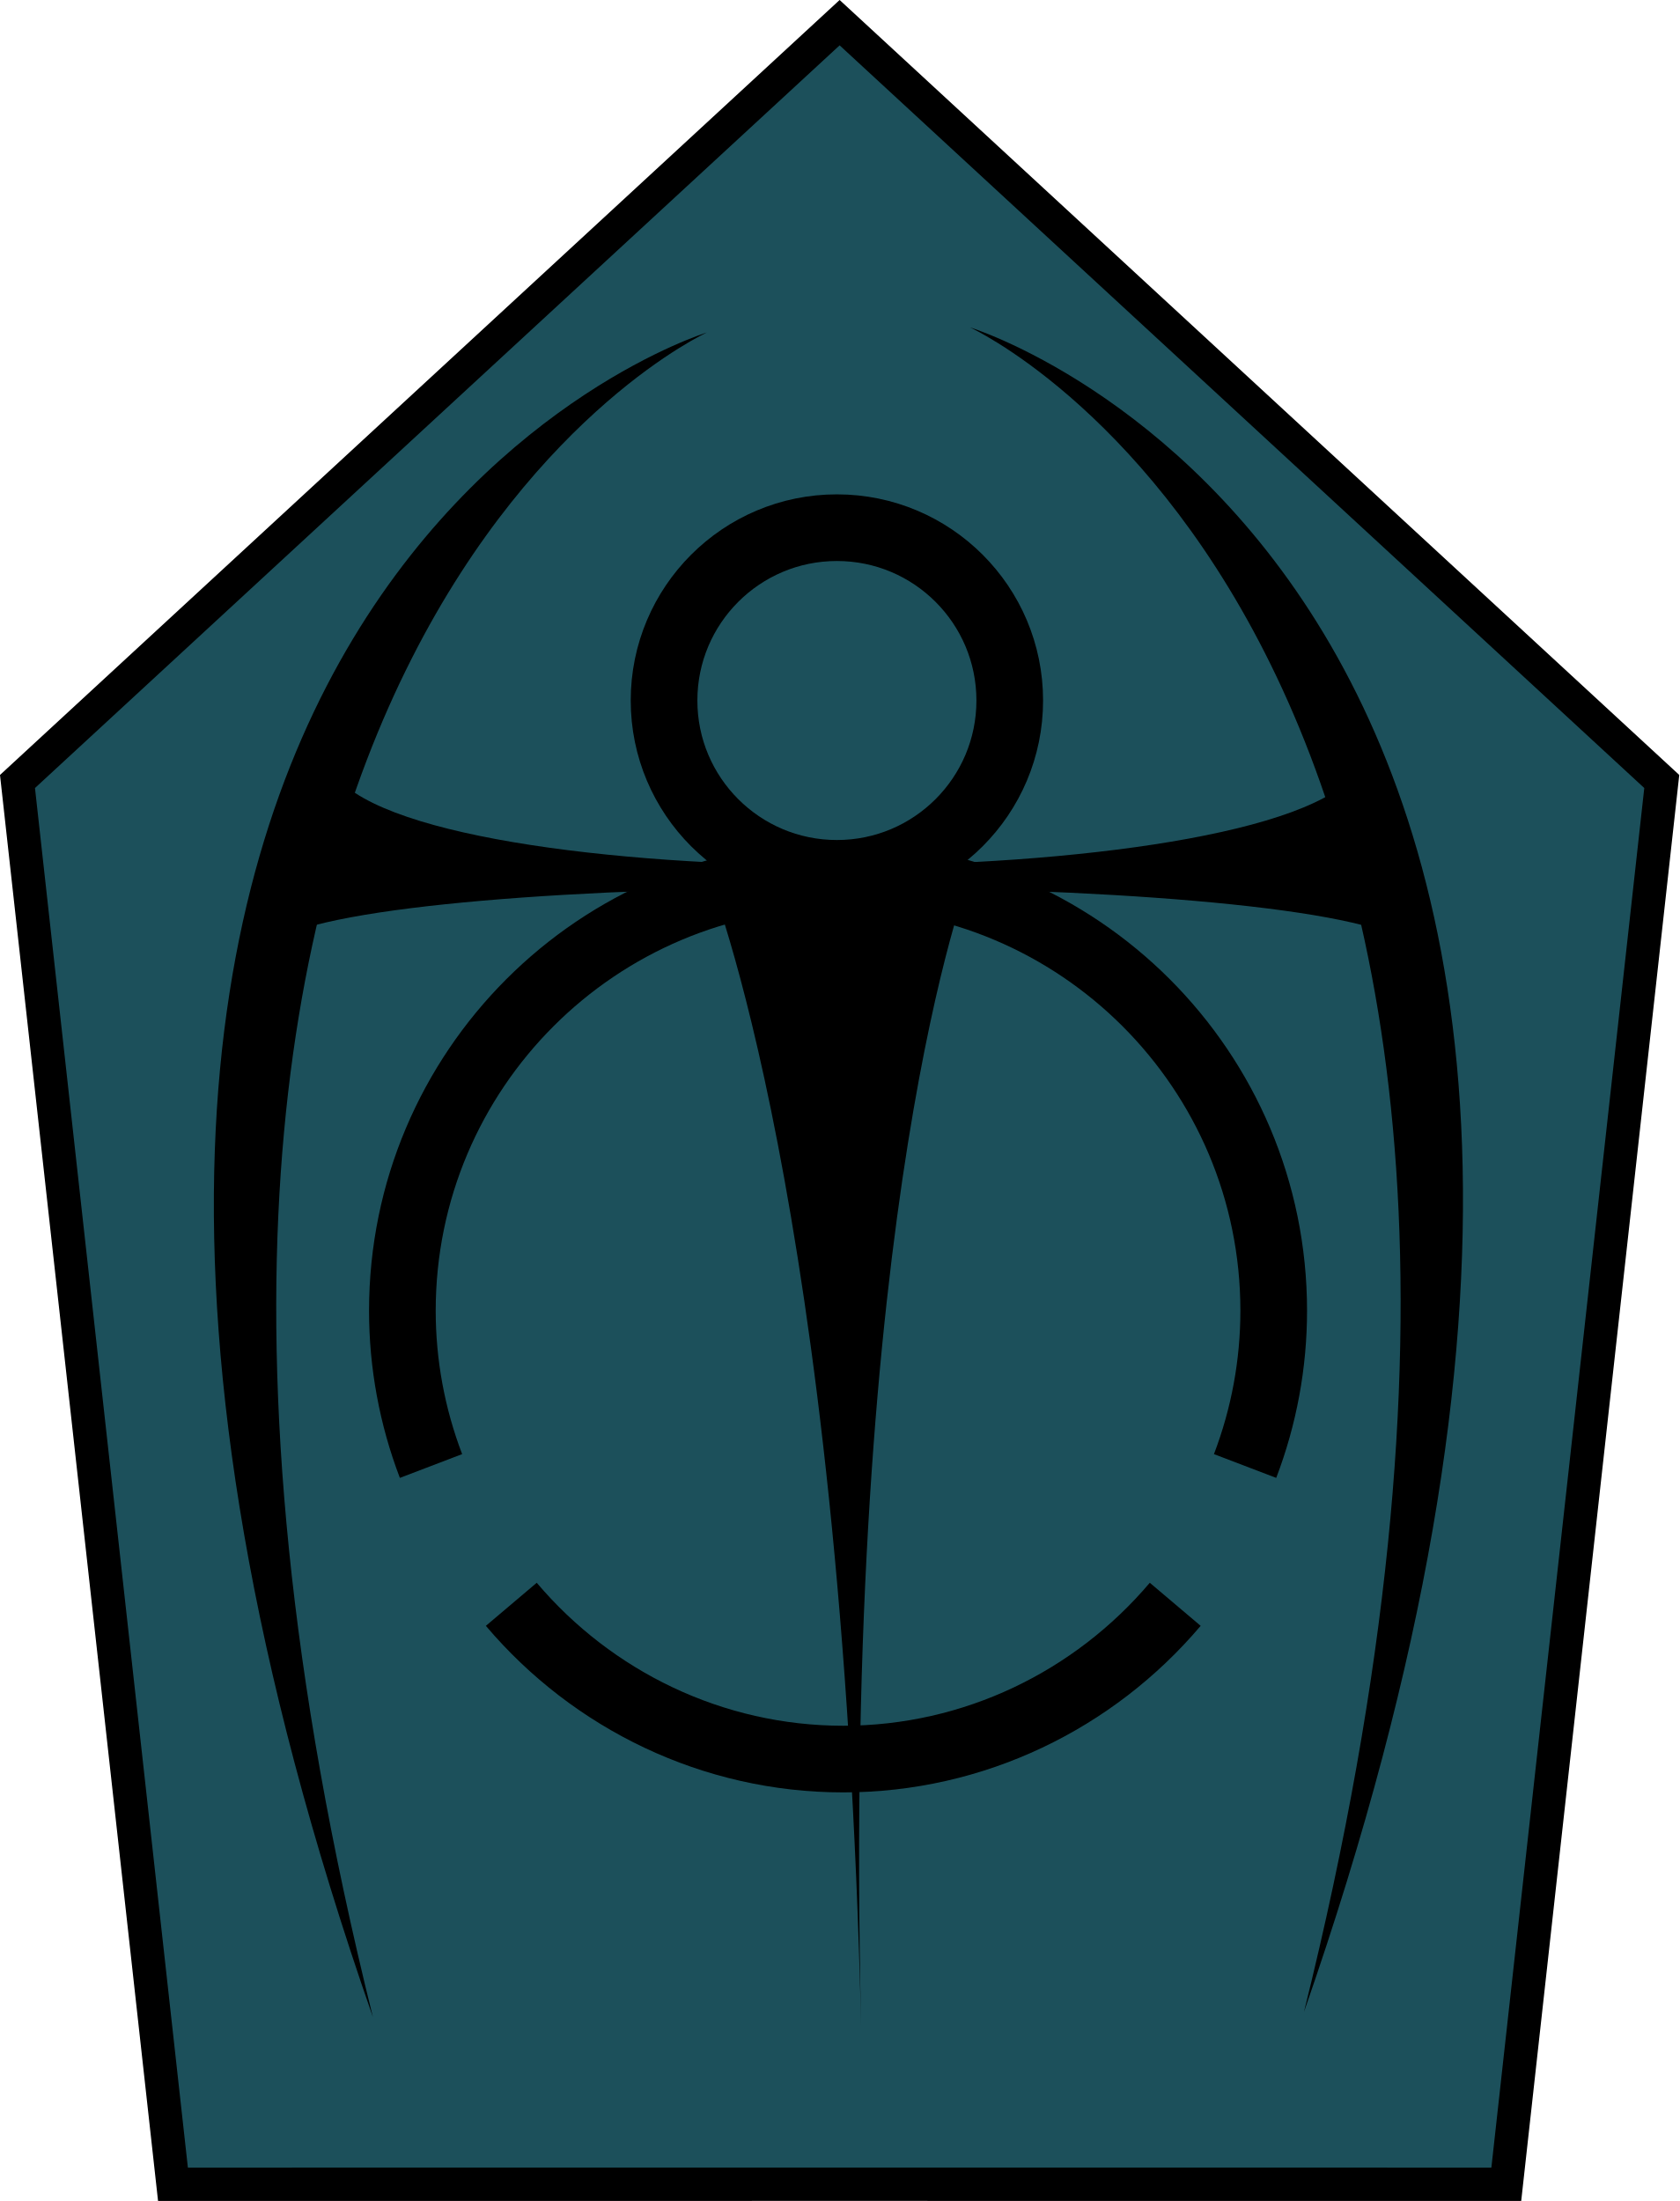
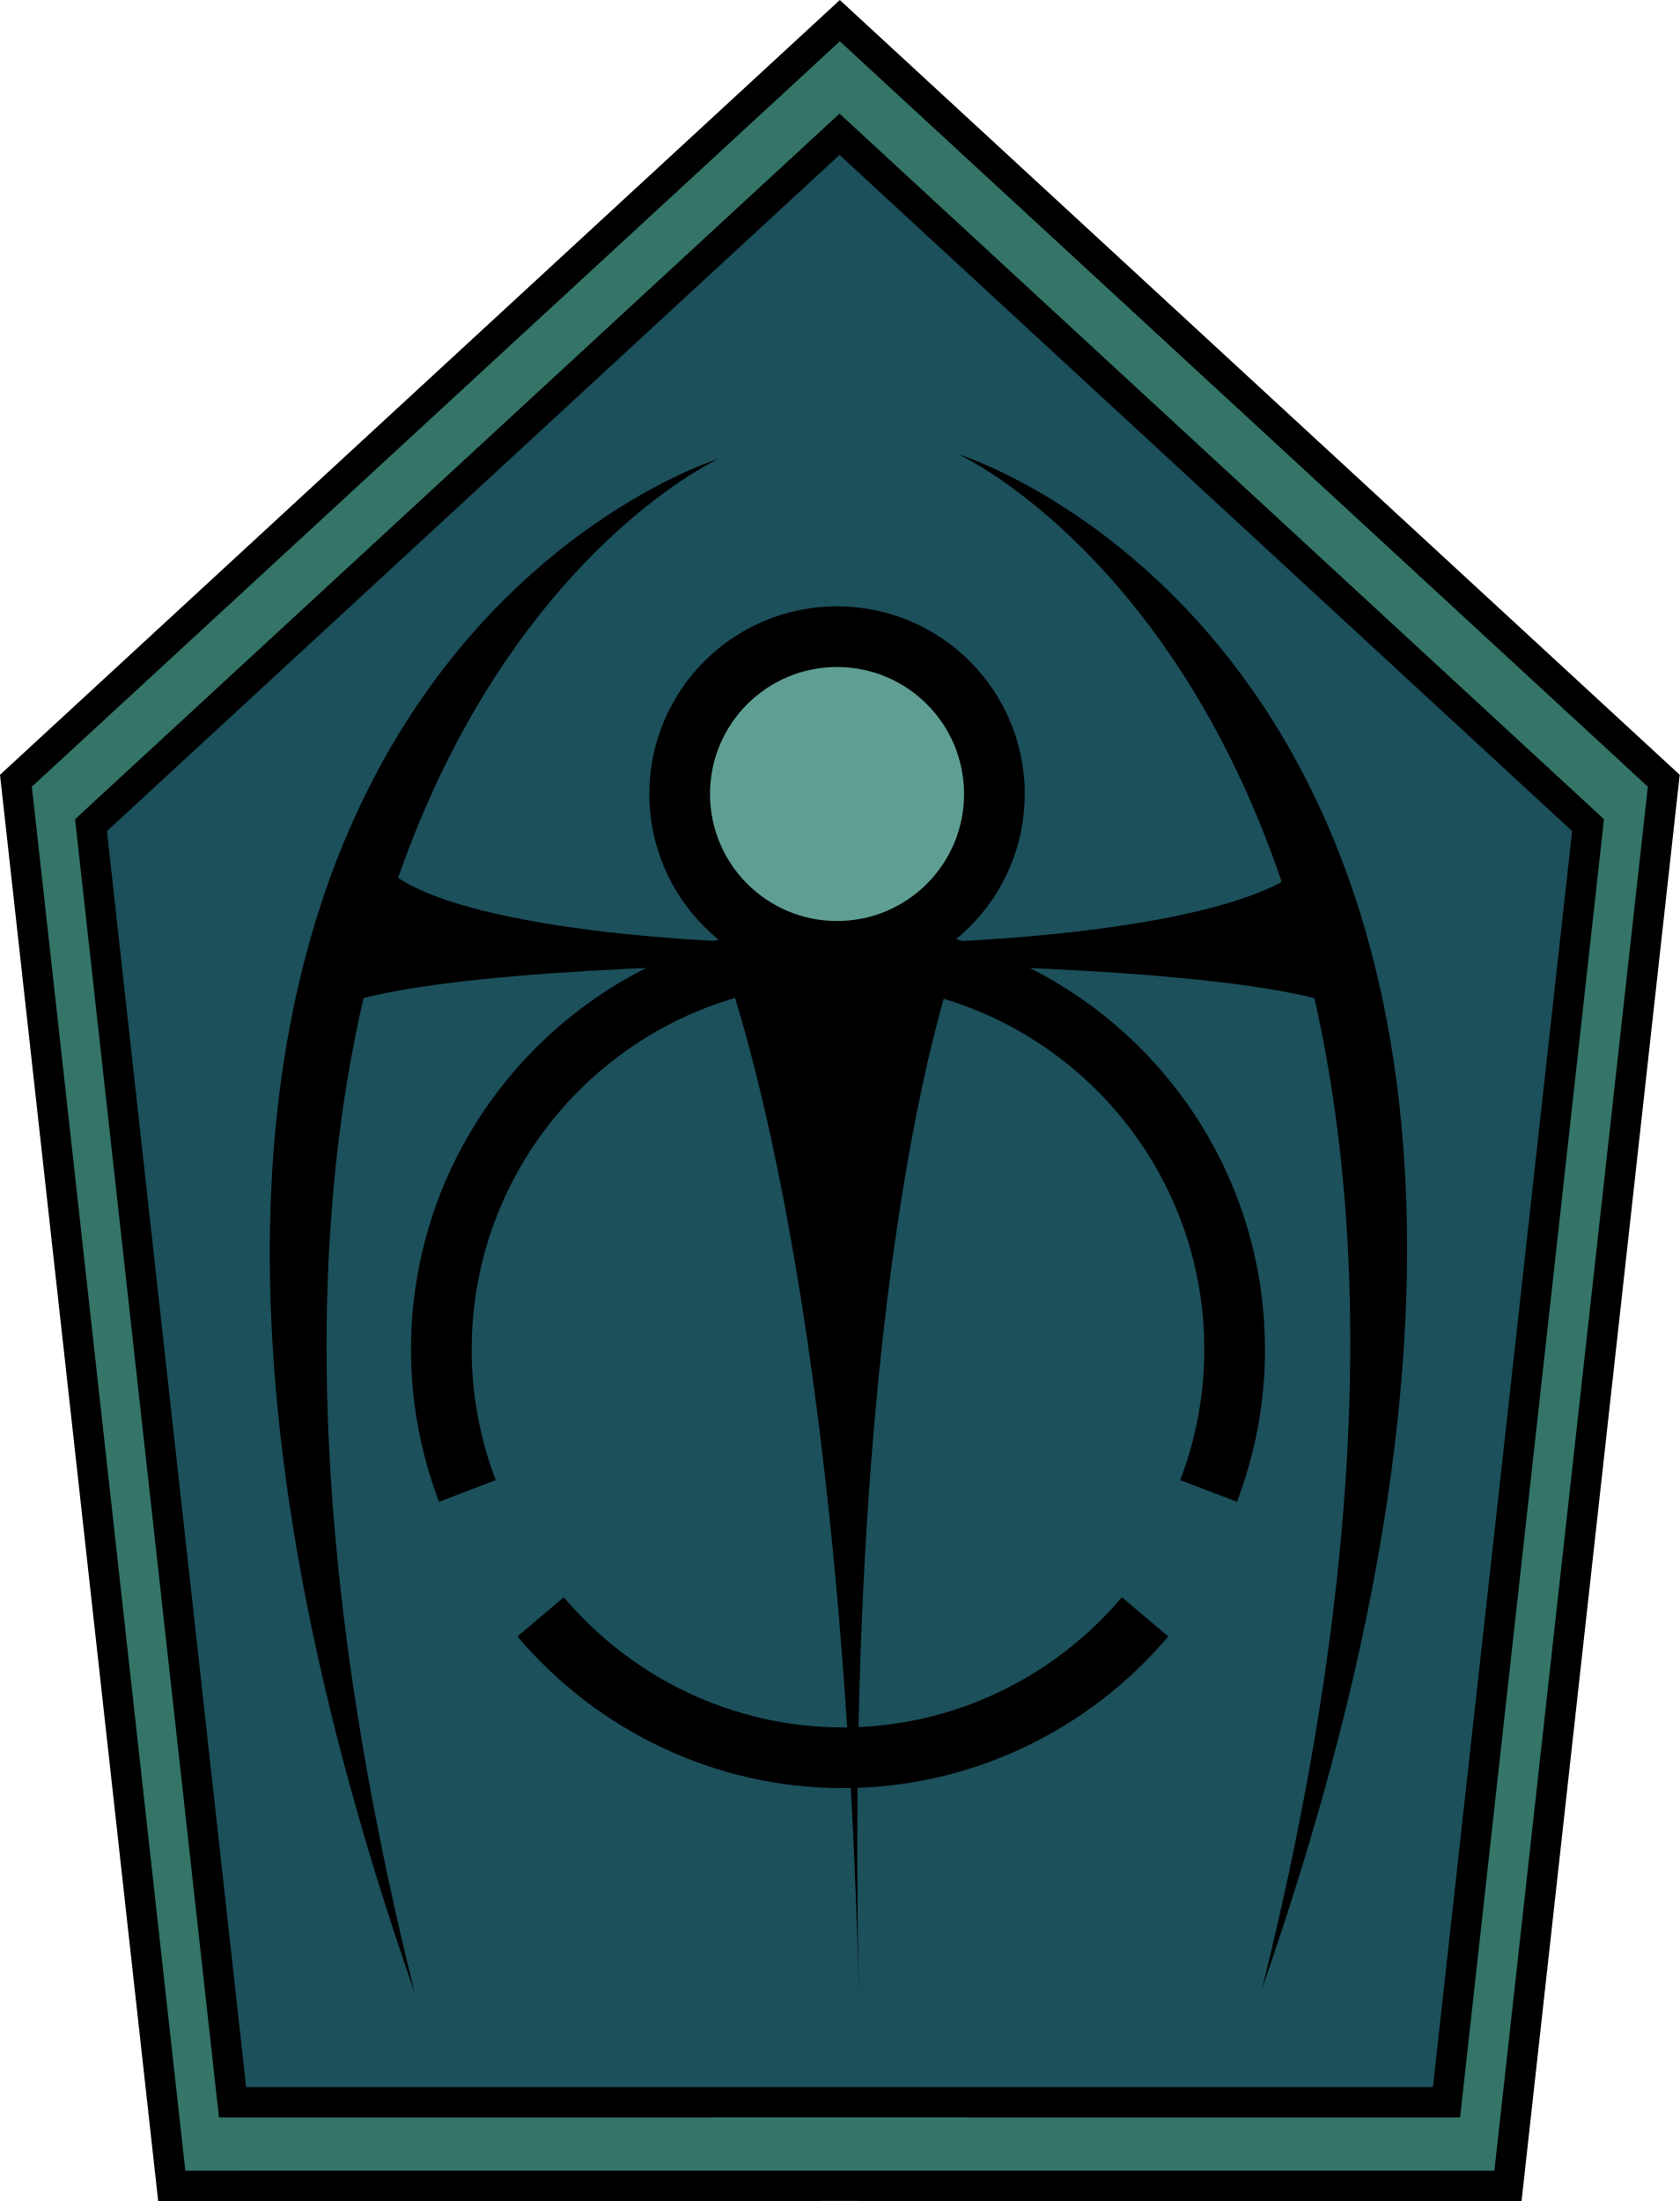
- <svg xmlns="http://www.w3.org/2000/svg" width="50.384mm" height="66.045mm" viewBox="0 0 50.384 66.045" version="1.1" id="svg8">
-   <defs id="defs2" />
-   <g id="layer1" transform="translate(-64.44634,-93.63591)">
-     <path id="path6278" style="fill:#1c505b;fill-opacity:1;stroke:#000000;stroke-width:1;stroke-linecap:butt;stroke-linejoin:miter;stroke-miterlimit:4;stroke-dasharray:none;stroke-opacity:1" d="m 89.638,94.316 -24.667,22.77 4.665,42.094 19.945,-0.002 h 0.114 l 19.945,0.002 4.665,-42.094 z" />
-     <circle style="fill:none;fill-opacity:1;stroke:#000000;stroke-width:2;stroke-linecap:round;stroke-miterlimit:4;stroke-dasharray:none;stroke-opacity:1" id="path6296" cx="89.556" cy="114.656" r="5.186" />
-     <path id="path6296-5" style="fill:none;fill-opacity:1;stroke:#000000;stroke-width:2;stroke-linecap:butt;stroke-miterlimit:4;stroke-dasharray:none;stroke-opacity:1" d="m 79.787,141.776 c 2.438,2.879 6.044,4.644 9.96,4.644 3.917,-2e-5 7.521,-1.764 9.96,-4.644" />
-     <path id="path6316" style="fill:none;fill-opacity:1;stroke:#000000;stroke-width:2;stroke-linecap:butt;stroke-miterlimit:4;stroke-dasharray:none;stroke-opacity:1" d="m 101.803,137.626 c 0.568,-1.488 0.859,-3.067 0.859,-4.66 9e-5,-7.219 -5.852,-13.072 -13.072,-13.072 -7.219,1.6e-4 -13.071,5.852 -13.071,13.072 -3.8e-5,1.593 0.291,3.172 0.859,4.66" />
-     <path style="fill:#000000;fill-opacity:1;stroke:none;stroke-width:0.265px;stroke-linecap:butt;stroke-linejoin:miter;stroke-opacity:1" d="m 85.656,103.612 c 0,0 -20.289,9.261 -10.021,50.551 C 60.678,111.279 85.656,103.612 85.656,103.612" id="path6326" />
-     <path style="fill:#000000;fill-opacity:1;stroke:none;stroke-width:0.265px;stroke-linecap:butt;stroke-linejoin:miter;stroke-opacity:1" d="m 93.548,103.459 c 0,0 20.289,9.261 10.021,50.551 14.956,-42.885 -10.021,-50.551 -10.021,-50.551" id="path6326-1" />
-     <path style="fill:#000000;fill-opacity:1;stroke:none;stroke-width:0.265px;stroke-linecap:butt;stroke-linejoin:miter;stroke-opacity:1" d="m 74.403,116.768 c 2.391,3.818 28.133,3.76 30.78,0 l 1.408,5.096 c -3.512,-2.12 -30.459,-2.142 -33.935,0 z" id="path6363" />
-     <path style="fill:#000000;fill-opacity:1;stroke:none;stroke-width:0.265px;stroke-linecap:butt;stroke-linejoin:miter;stroke-opacity:1" d="m 85.714,119.968 h 7.817 c 0,0 -3.833,9.765 -3.248,34.476 -0.584,-24.692 -4.569,-34.476 -4.569,-34.476 z" id="path6365" />
+ <svg xmlns="http://www.w3.org/2000/svg" width="55.352mm" height="72.541mm" version="1.1" viewBox="0 0 55.352 72.541">
+   <g transform="translate(-61.972 -89.891)">
+     <g stroke="#000">
+       <path d="m89.648 90.572-27.151 25.051 5.135 46.31 21.954-2e-3h0.126l21.954 2e-3 5.135-46.31z" fill="#347568" />
+       <path d="m89.638 94.316-24.667 22.77 4.665 42.094 19.945-2e-3h0.114l19.945 2e-3 4.665-42.094z" fill="#1c505b" />
+       <circle cx="89.556" cy="116.06" r="5.186" fill="#5f9f93" stroke-linecap="round" stroke-width="2" />
+     </g>
+     <path d="m79.787 143.18c2.438 2.879 6.043 4.644 9.96 4.644 3.917-2e-5 7.521-1.764 9.96-4.644" fill="none" stroke="#000" stroke-width="2" />
+     <path d="m101.8 139.03c0.568-1.488 0.859-3.067 0.859-4.66 9e-5 -7.219-5.852-13.072-13.072-13.072-7.219 1.6e-4 -13.071 5.853-13.071 13.072-3.8e-5 1.593 0.291 3.172 0.859 4.66" fill="none" stroke="#000" stroke-width="2" />
+     <g>
+       <path d="m85.656 105.01s-20.289 9.261-10.021 50.551c-14.956-42.885 10.021-50.551 10.021-50.551" />
+       <path d="m93.548 104.86s20.289 9.261 10.021 50.551c14.956-42.885-10.021-50.551-10.021-50.551" />
+       <path d="m74.403 118.17c2.391 3.818 28.133 3.76 30.78 0l1.408 5.096c-3.512-2.12-30.459-2.142-33.935 0z" />
+       <path d="m85.714 121.37h7.817s-3.833 9.765-3.248 34.476c-0.584-24.692-4.569-34.476-4.569-34.476z" />
+     </g>
  </g>
</svg>
